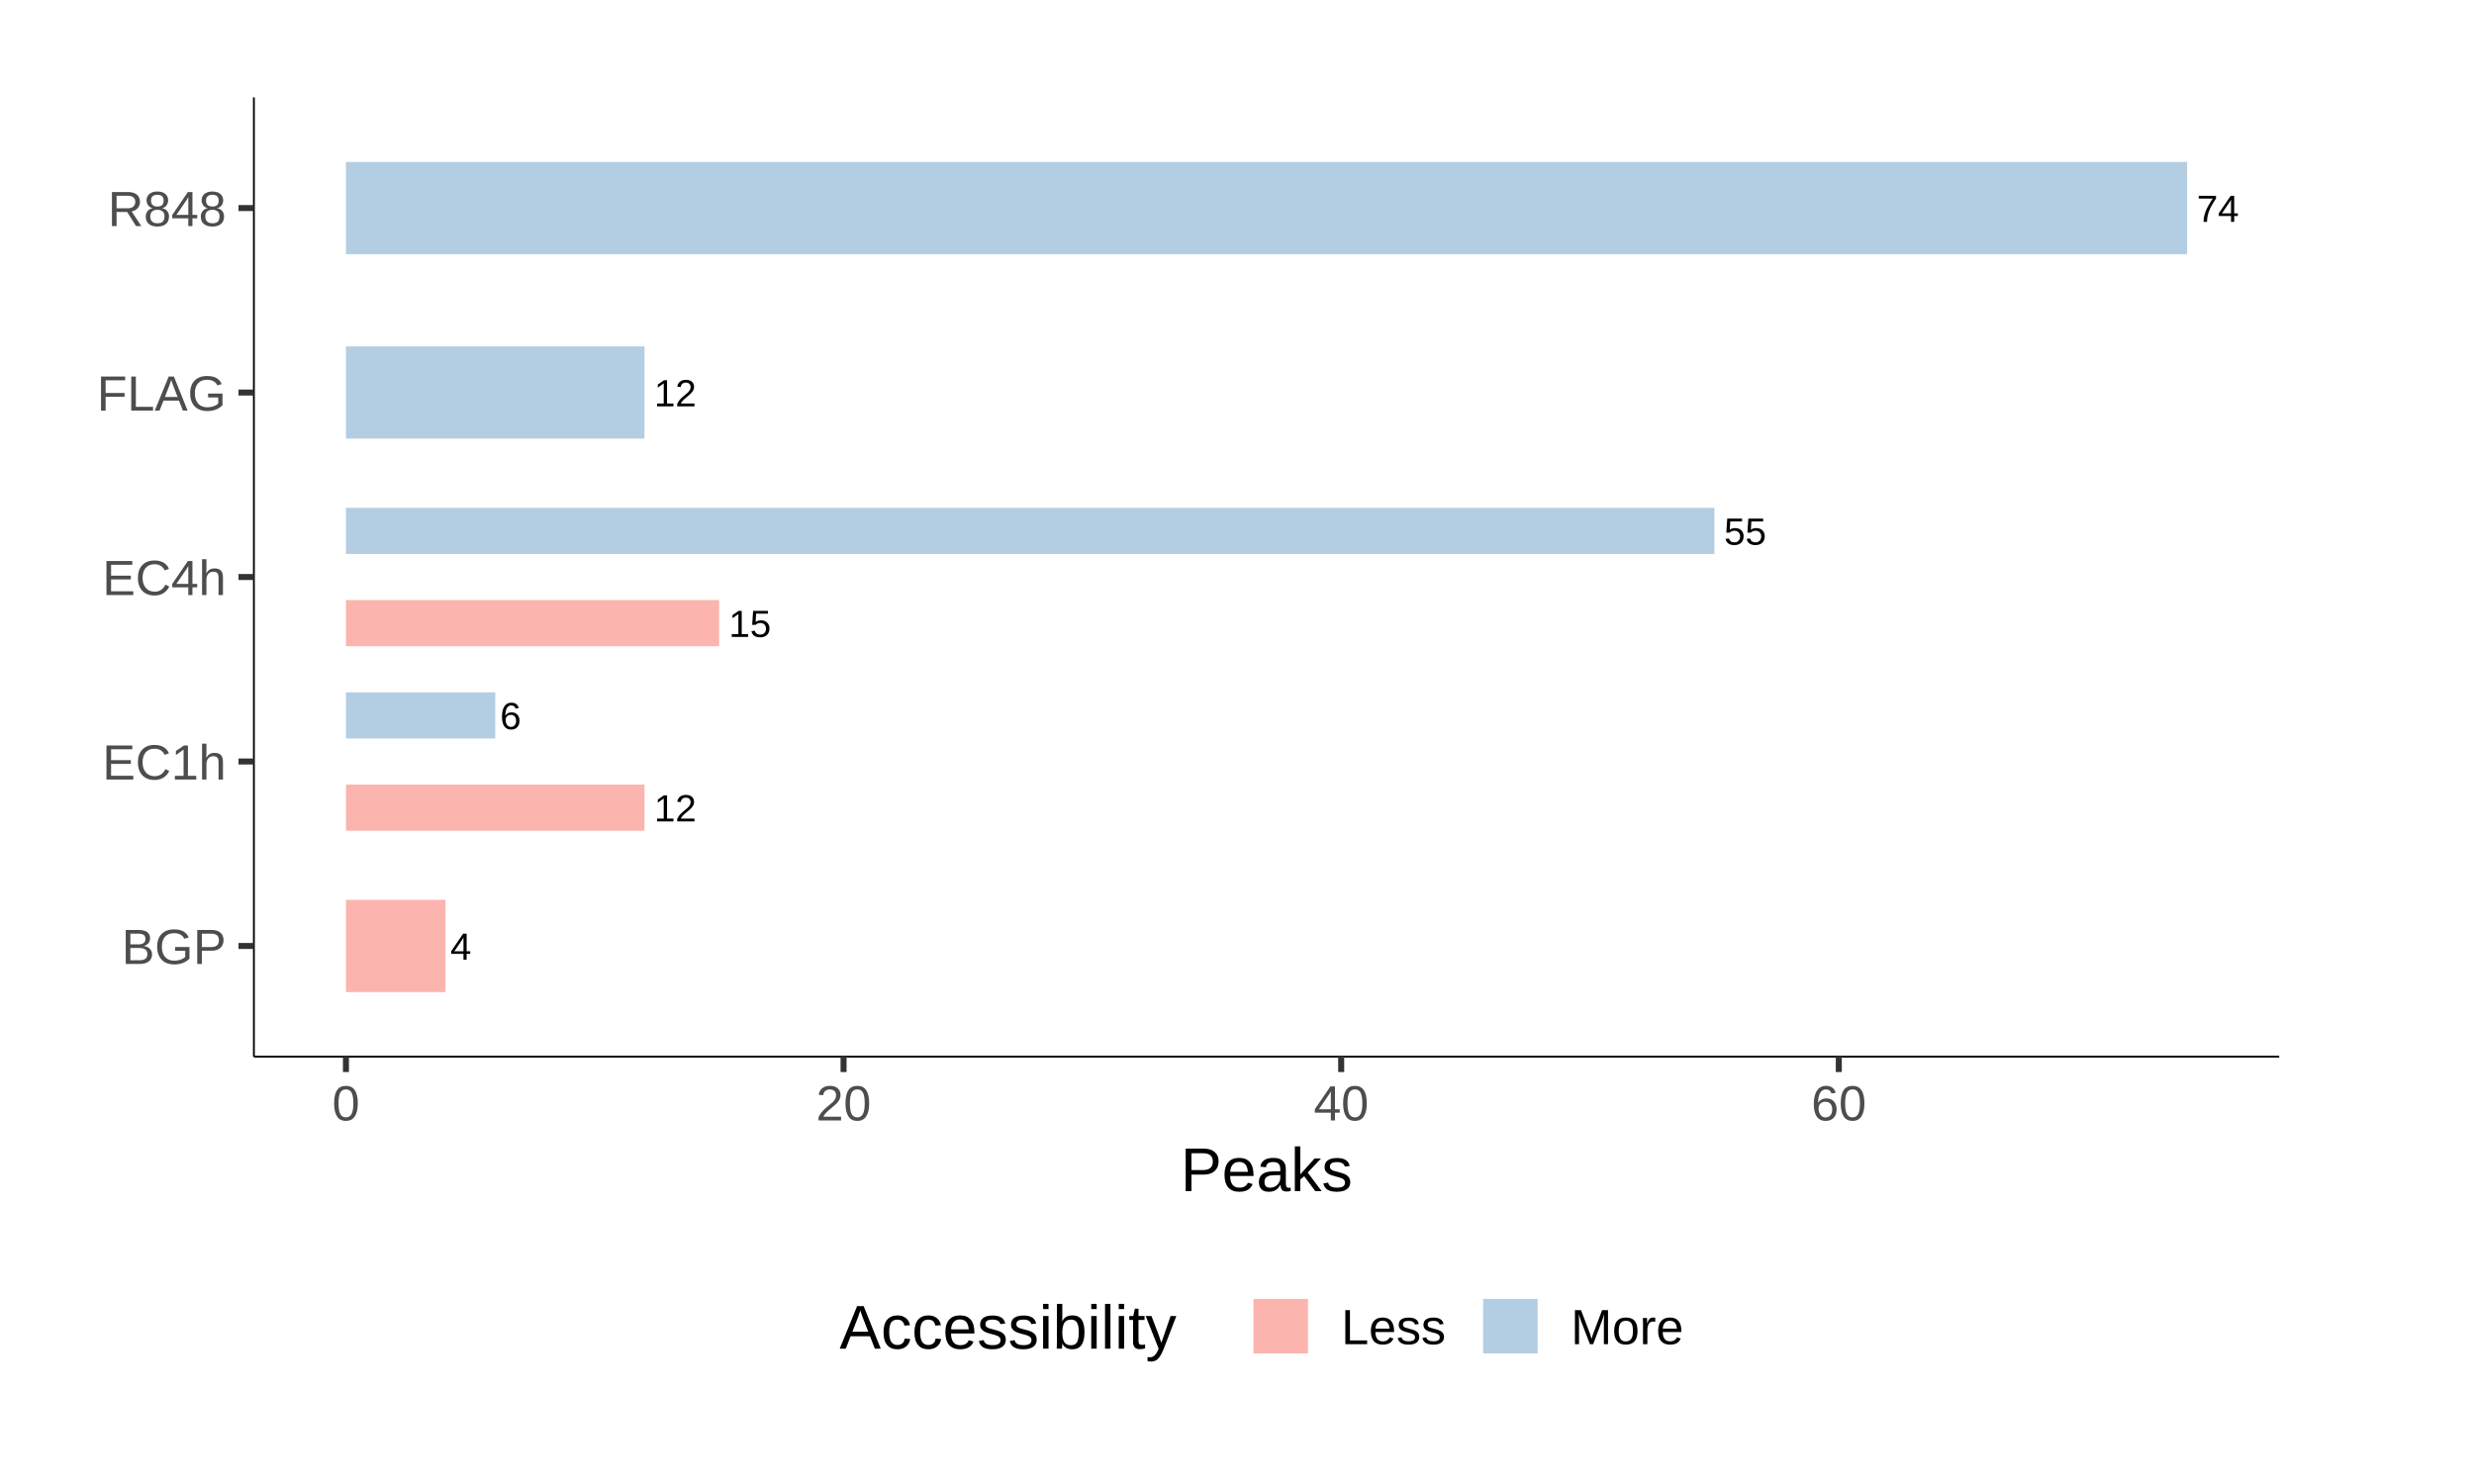
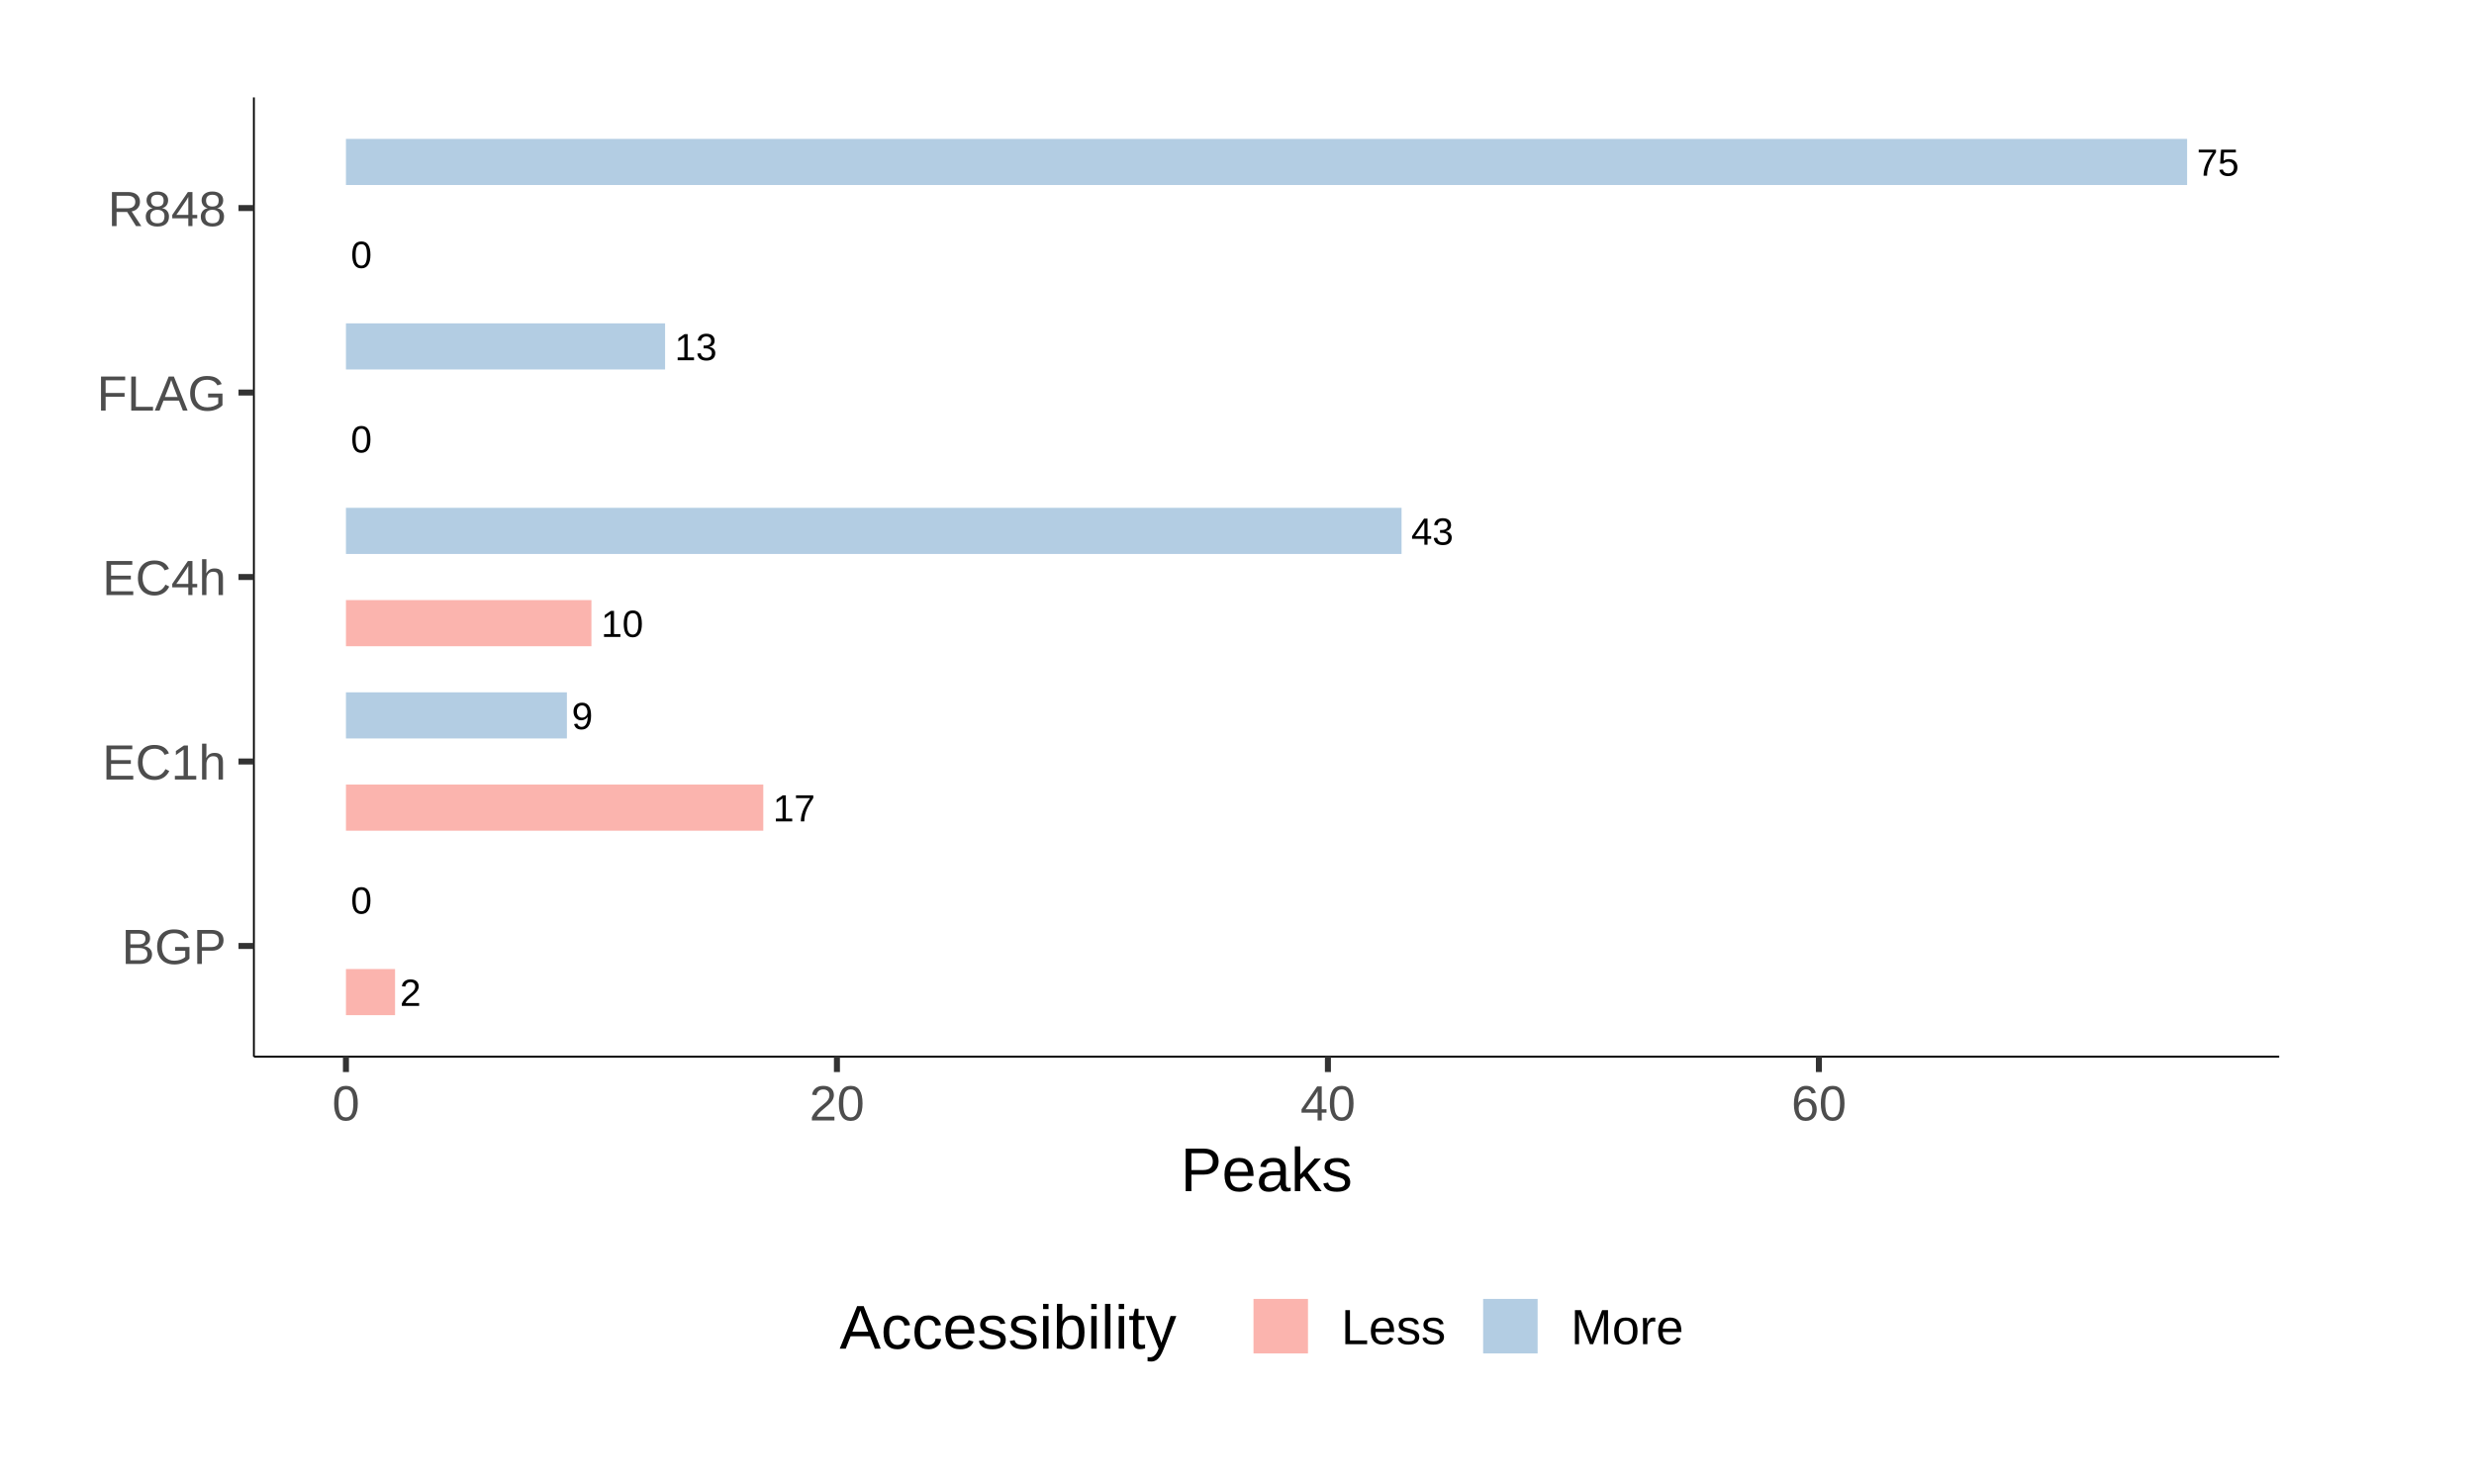
<svg xmlns="http://www.w3.org/2000/svg" class="svglite" width="720.00pt" height="432.00pt" viewBox="0 0 720.00 432.00">
  <defs>
    <style type="text/css">
    .svglite line, .svglite polyline, .svglite polygon, .svglite path, .svglite rect, .svglite circle {
      fill: none;
      stroke: #000000;
      stroke-linecap: round;
      stroke-linejoin: round;
      stroke-miterlimit: 10.00;
    }
  </style>
  </defs>
  <rect width="100%" height="100%" style="stroke: none; fill: #FFFFFF;" />
  <defs>
    <clipPath id="cpMC4wMHw3MjAuMDB8MC4wMHw0MzIuMDA=">
      <rect x="0.00" y="0.00" width="720.00" height="432.00" />
    </clipPath>
  </defs>
  <g clip-path="url(#cpMC4wMHw3MjAuMDB8MC4wMHw0MzIuMDA=)">
    <rect x="0.00" y="0.00" width="720.00" height="432.00" style="stroke-width: 1.75; stroke: #FFFFFF; fill: #FFFFFF;" />
    <rect x="73.89" y="28.35" width="589.41" height="279.25" style="stroke-width: 1.75; stroke: none; fill: #FFFFFF;" />
-     <rect x="100.68" y="261.95" width="28.96" height="26.85" style="stroke-width: 1.07; stroke: none; stroke-linecap: square; stroke-linejoin: miter; fill: #FBB4AE;" />
-     <rect x="100.68" y="228.39" width="86.89" height="13.43" style="stroke-width: 1.07; stroke: none; stroke-linecap: square; stroke-linejoin: miter; fill: #FBB4AE;" />
-     <rect x="100.68" y="201.54" width="43.45" height="13.43" style="stroke-width: 1.07; stroke: none; stroke-linecap: square; stroke-linejoin: miter; fill: #B3CDE3;" />
-     <rect x="100.68" y="174.69" width="108.61" height="13.43" style="stroke-width: 1.07; stroke: none; stroke-linecap: square; stroke-linejoin: miter; fill: #FBB4AE;" />
-     <rect x="100.68" y="147.83" width="398.25" height="13.43" style="stroke-width: 1.07; stroke: none; stroke-linecap: square; stroke-linejoin: miter; fill: #B3CDE3;" />
-     <rect x="100.68" y="100.84" width="86.89" height="26.85" style="stroke-width: 1.07; stroke: none; stroke-linecap: square; stroke-linejoin: miter; fill: #B3CDE3;" />
-     <rect x="100.68" y="47.14" width="535.83" height="26.85" style="stroke-width: 1.07; stroke: none; stroke-linecap: square; stroke-linejoin: miter; fill: #B3CDE3;" />
-     <text x="131.05" y="279.40" style="font-size: 11.04px; font-family: Arimo;" textLength="7.02px" lengthAdjust="spacingAndGlyphs">4</text>
-     <text x="190.38" y="239.12" style="font-size: 11.04px; font-family: Arimo;" textLength="14.04px" lengthAdjust="spacingAndGlyphs">12</text>
-     <text x="145.53" y="212.27" style="font-size: 11.04px; font-family: Arimo;" textLength="7.02px" lengthAdjust="spacingAndGlyphs">6</text>
-     <text x="212.11" y="185.42" style="font-size: 11.04px; font-family: Arimo;" textLength="14.04px" lengthAdjust="spacingAndGlyphs">15</text>
-     <text x="501.75" y="158.57" style="font-size: 11.04px; font-family: Arimo;" textLength="14.04px" lengthAdjust="spacingAndGlyphs">55</text>
-     <text x="190.38" y="118.29" style="font-size: 11.04px; font-family: Arimo;" textLength="14.04px" lengthAdjust="spacingAndGlyphs">12</text>
-     <text x="639.32" y="64.59" style="font-size: 11.04px; font-family: Arimo;" textLength="14.04px" lengthAdjust="spacingAndGlyphs">74</text>
+     <rect x="100.68" y="282.09" width="14.29" height="13.43" style="stroke-width: 1.07; stroke: none; stroke-linecap: square; stroke-linejoin: miter; fill: #FBB4AE;" />
+     <rect x="100.68" y="228.39" width="121.46" height="13.43" style="stroke-width: 1.07; stroke: none; stroke-linecap: square; stroke-linejoin: miter; fill: #FBB4AE;" />
+     <rect x="100.68" y="174.69" width="71.44" height="13.43" style="stroke-width: 1.07; stroke: none; stroke-linecap: square; stroke-linejoin: miter; fill: #FBB4AE;" />
+     <rect x="100.68" y="120.98" width="0.00" height="13.43" style="stroke-width: 1.07; stroke: none; stroke-linecap: square; stroke-linejoin: miter; fill: #FBB4AE;" />
+     <rect x="100.68" y="67.28" width="0.00" height="13.43" style="stroke-width: 1.07; stroke: none; stroke-linecap: square; stroke-linejoin: miter; fill: #FBB4AE;" />
+     <rect x="100.68" y="255.24" width="0.00" height="13.43" style="stroke-width: 1.07; stroke: none; stroke-linecap: square; stroke-linejoin: miter; fill: #B3CDE3;" />
+     <rect x="100.68" y="201.54" width="64.30" height="13.43" style="stroke-width: 1.07; stroke: none; stroke-linecap: square; stroke-linejoin: miter; fill: #B3CDE3;" />
+     <rect x="100.68" y="147.83" width="307.21" height="13.43" style="stroke-width: 1.07; stroke: none; stroke-linecap: square; stroke-linejoin: miter; fill: #B3CDE3;" />
+     <rect x="100.68" y="94.13" width="92.88" height="13.43" style="stroke-width: 1.07; stroke: none; stroke-linecap: square; stroke-linejoin: miter; fill: #B3CDE3;" />
+     <rect x="100.68" y="40.43" width="535.83" height="13.43" style="stroke-width: 1.07; stroke: none; stroke-linecap: square; stroke-linejoin: miter; fill: #B3CDE3;" />
+     <text x="116.38" y="292.83" style="font-size: 11.04px; font-family: Arimo;" textLength="7.02px" lengthAdjust="spacingAndGlyphs">2</text>
+     <text x="224.95" y="239.12" style="font-size: 11.04px; font-family: Arimo;" textLength="14.04px" lengthAdjust="spacingAndGlyphs">17</text>
+     <text x="174.94" y="185.42" style="font-size: 11.04px; font-family: Arimo;" textLength="14.04px" lengthAdjust="spacingAndGlyphs">10</text>
+     <text x="102.09" y="131.72" style="font-size: 11.04px; font-family: Arimo;" textLength="7.02px" lengthAdjust="spacingAndGlyphs">0</text>
+     <text x="102.09" y="78.01" style="font-size: 11.04px; font-family: Arimo;" textLength="7.02px" lengthAdjust="spacingAndGlyphs">0</text>
+     <text x="102.09" y="265.97" style="font-size: 11.04px; font-family: Arimo;" textLength="7.02px" lengthAdjust="spacingAndGlyphs">0</text>
+     <text x="166.39" y="212.27" style="font-size: 11.04px; font-family: Arimo;" textLength="7.02px" lengthAdjust="spacingAndGlyphs">9</text>
+     <text x="410.70" y="158.57" style="font-size: 11.04px; font-family: Arimo;" textLength="14.04px" lengthAdjust="spacingAndGlyphs">43</text>
+     <text x="196.37" y="104.87" style="font-size: 11.04px; font-family: Arimo;" textLength="14.04px" lengthAdjust="spacingAndGlyphs">13</text>
+     <text x="639.32" y="51.16" style="font-size: 11.04px; font-family: Arimo;" textLength="14.04px" lengthAdjust="spacingAndGlyphs">75</text>
    <polyline points="73.89,307.60 73.89,28.35 " style="stroke-width: 0.53; stroke-linecap: butt;" />
    <text x="65.82" y="280.62" text-anchor="end" style="font-size: 14.40px; fill: #4D4D4D; font-family: Arimo;" textLength="29.45px" lengthAdjust="spacingAndGlyphs">BGP</text>
    <text x="65.82" y="226.92" text-anchor="end" style="font-size: 14.40px; fill: #4D4D4D; font-family: Arimo;" textLength="37.43px" lengthAdjust="spacingAndGlyphs">EC1h</text>
    <text x="65.82" y="173.22" text-anchor="end" style="font-size: 14.40px; fill: #4D4D4D; font-family: Arimo;" textLength="37.43px" lengthAdjust="spacingAndGlyphs">EC4h</text>
    <text x="65.82" y="119.52" text-anchor="end" style="font-size: 14.40px; fill: #4D4D4D; font-family: Arimo;" textLength="37.38px" lengthAdjust="spacingAndGlyphs">FLAG</text>
    <text x="65.82" y="65.81" text-anchor="end" style="font-size: 14.40px; fill: #4D4D4D; font-family: Arimo;" textLength="37.48px" lengthAdjust="spacingAndGlyphs">R848</text>
    <polyline points="69.41,275.38 73.89,275.38 " style="stroke-width: 1.75; stroke: #333333; stroke-linecap: butt;" />
    <polyline points="69.41,221.68 73.89,221.68 " style="stroke-width: 1.75; stroke: #333333; stroke-linecap: butt;" />
    <polyline points="69.41,167.97 73.89,167.97 " style="stroke-width: 1.75; stroke: #333333; stroke-linecap: butt;" />
    <polyline points="69.41,114.27 73.89,114.27 " style="stroke-width: 1.75; stroke: #333333; stroke-linecap: butt;" />
    <polyline points="69.41,60.57 73.89,60.57 " style="stroke-width: 1.75; stroke: #333333; stroke-linecap: butt;" />
    <polyline points="73.89,307.60 663.31,307.60 " style="stroke-width: 0.53; stroke-linecap: butt;" />
    <polyline points="100.68,312.08 100.68,307.60 " style="stroke-width: 1.75; stroke: #333333; stroke-linecap: butt;" />
-     <polyline points="245.50,312.08 245.50,307.60 " style="stroke-width: 1.75; stroke: #333333; stroke-linecap: butt;" />
-     <polyline points="390.32,312.08 390.32,307.60 " style="stroke-width: 1.75; stroke: #333333; stroke-linecap: butt;" />
-     <polyline points="535.14,312.08 535.14,307.60 " style="stroke-width: 1.75; stroke: #333333; stroke-linecap: butt;" />
+     <polyline points="243.57,312.08 243.57,307.60 " style="stroke-width: 1.75; stroke: #333333; stroke-linecap: butt;" />
+     <polyline points="386.46,312.08 386.46,307.60 " style="stroke-width: 1.75; stroke: #333333; stroke-linecap: butt;" />
+     <polyline points="529.35,312.08 529.35,307.60 " style="stroke-width: 1.75; stroke: #333333; stroke-linecap: butt;" />
    <text x="100.68" y="326.16" text-anchor="middle" style="font-size: 14.40px; fill: #4D4D4D; font-family: Arimo;" textLength="9.16px" lengthAdjust="spacingAndGlyphs">0</text>
-     <text x="245.50" y="326.16" text-anchor="middle" style="font-size: 14.40px; fill: #4D4D4D; font-family: Arimo;" textLength="18.32px" lengthAdjust="spacingAndGlyphs">20</text>
-     <text x="390.32" y="326.16" text-anchor="middle" style="font-size: 14.40px; fill: #4D4D4D; font-family: Arimo;" textLength="18.32px" lengthAdjust="spacingAndGlyphs">40</text>
-     <text x="535.14" y="326.16" text-anchor="middle" style="font-size: 14.40px; fill: #4D4D4D; font-family: Arimo;" textLength="18.32px" lengthAdjust="spacingAndGlyphs">60</text>
+     <text x="243.57" y="326.16" text-anchor="middle" style="font-size: 14.40px; fill: #4D4D4D; font-family: Arimo;" textLength="18.32px" lengthAdjust="spacingAndGlyphs">20</text>
+     <text x="386.46" y="326.16" text-anchor="middle" style="font-size: 14.40px; fill: #4D4D4D; font-family: Arimo;" textLength="18.32px" lengthAdjust="spacingAndGlyphs">40</text>
+     <text x="529.35" y="326.16" text-anchor="middle" style="font-size: 14.40px; fill: #4D4D4D; font-family: Arimo;" textLength="18.32px" lengthAdjust="spacingAndGlyphs">60</text>
    <text x="368.60" y="346.76" text-anchor="middle" style="font-size: 18.00px; font-family: Arimo;" textLength="52.12px" lengthAdjust="spacingAndGlyphs">Peaks</text>
    <rect x="235.39" y="368.44" width="266.43" height="35.21" style="stroke-width: 1.75; stroke: none; fill: #FFFFFF;" />
    <text x="244.35" y="392.61" style="font-size: 18.00px; font-family: Arimo;" textLength="110.77px" lengthAdjust="spacingAndGlyphs">Accessibility</text>
    <rect x="364.09" y="377.41" width="17.28" height="17.28" style="stroke-width: 1.75; stroke: none; fill: #FFFFFF;" />
    <rect x="364.80" y="378.12" width="15.86" height="15.86" style="stroke-width: 1.07; stroke: none; stroke-linecap: square; stroke-linejoin: miter; fill: #FBB4AE;" />
    <rect x="430.92" y="377.41" width="17.28" height="17.28" style="stroke-width: 1.75; stroke: none; fill: #FFFFFF;" />
    <rect x="431.63" y="378.12" width="15.86" height="15.86" style="stroke-width: 1.07; stroke: none; stroke-linecap: square; stroke-linejoin: miter; fill: #B3CDE3;" />
    <text x="390.34" y="391.29" style="font-size: 14.40px; font-family: Arimo;" textLength="31.62px" lengthAdjust="spacingAndGlyphs">Less</text>
    <text x="457.16" y="391.29" style="font-size: 14.40px; font-family: Arimo;" textLength="35.68px" lengthAdjust="spacingAndGlyphs">More</text>
  </g>
</svg>
